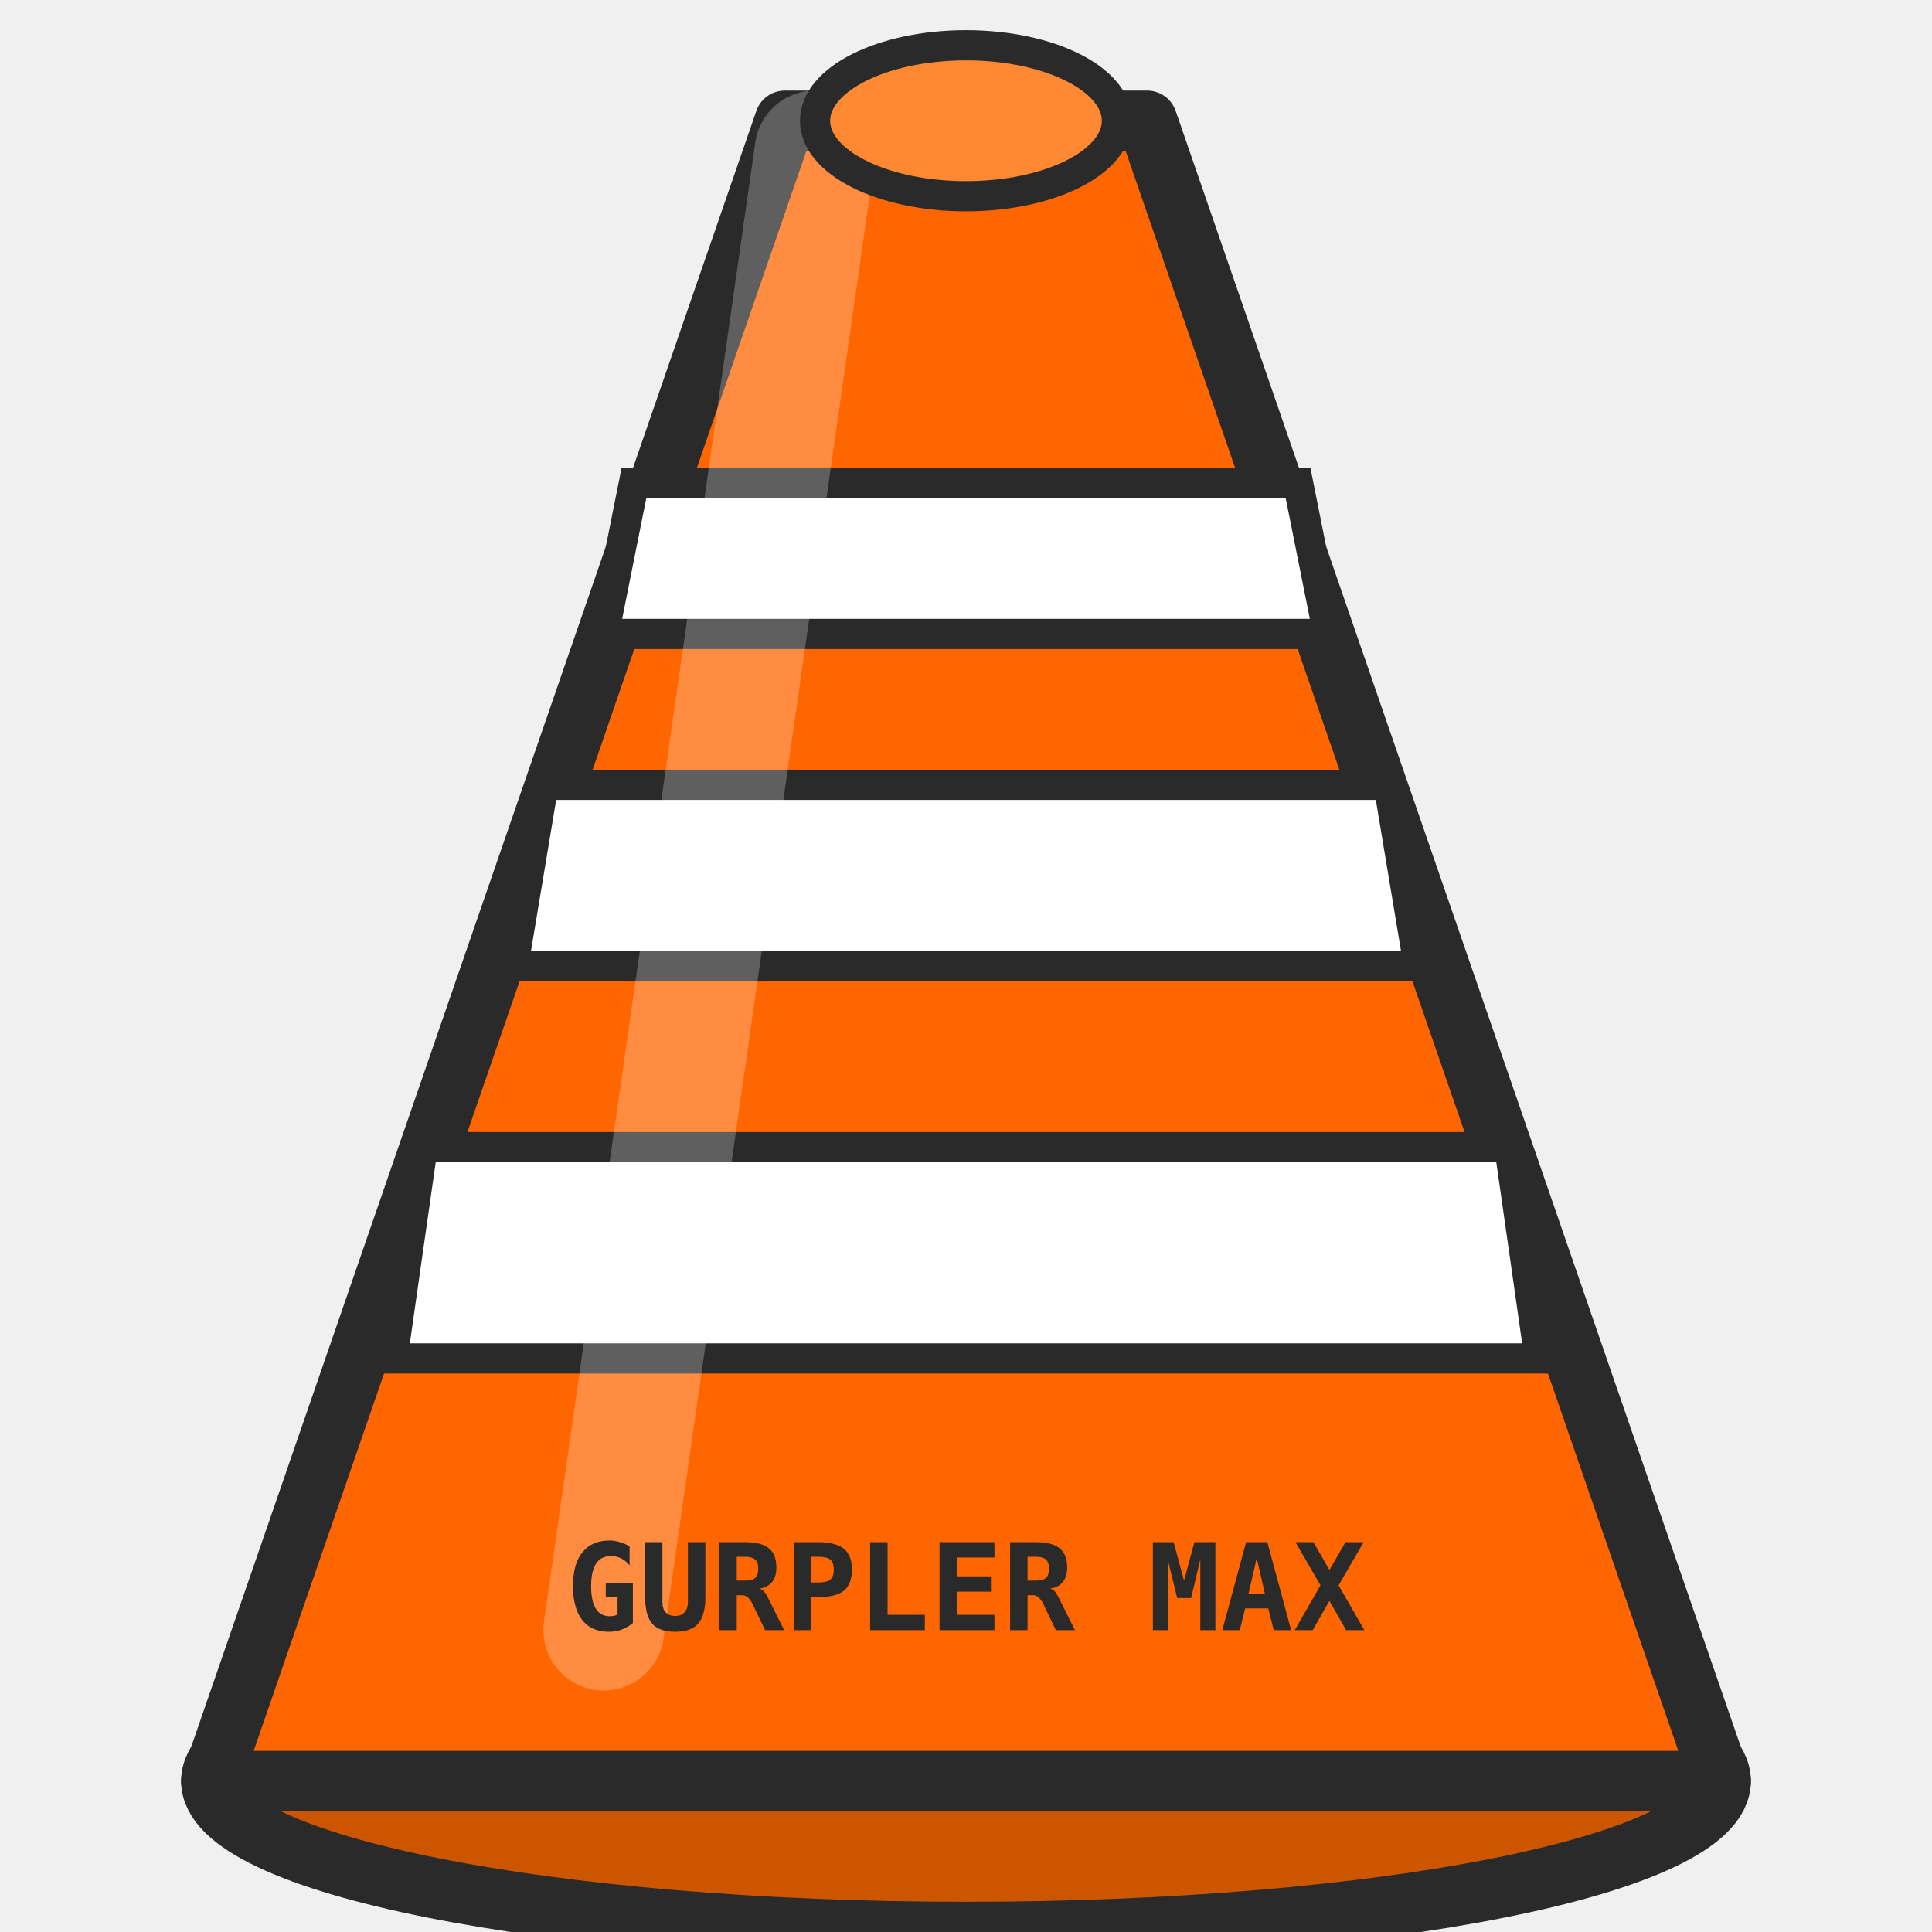
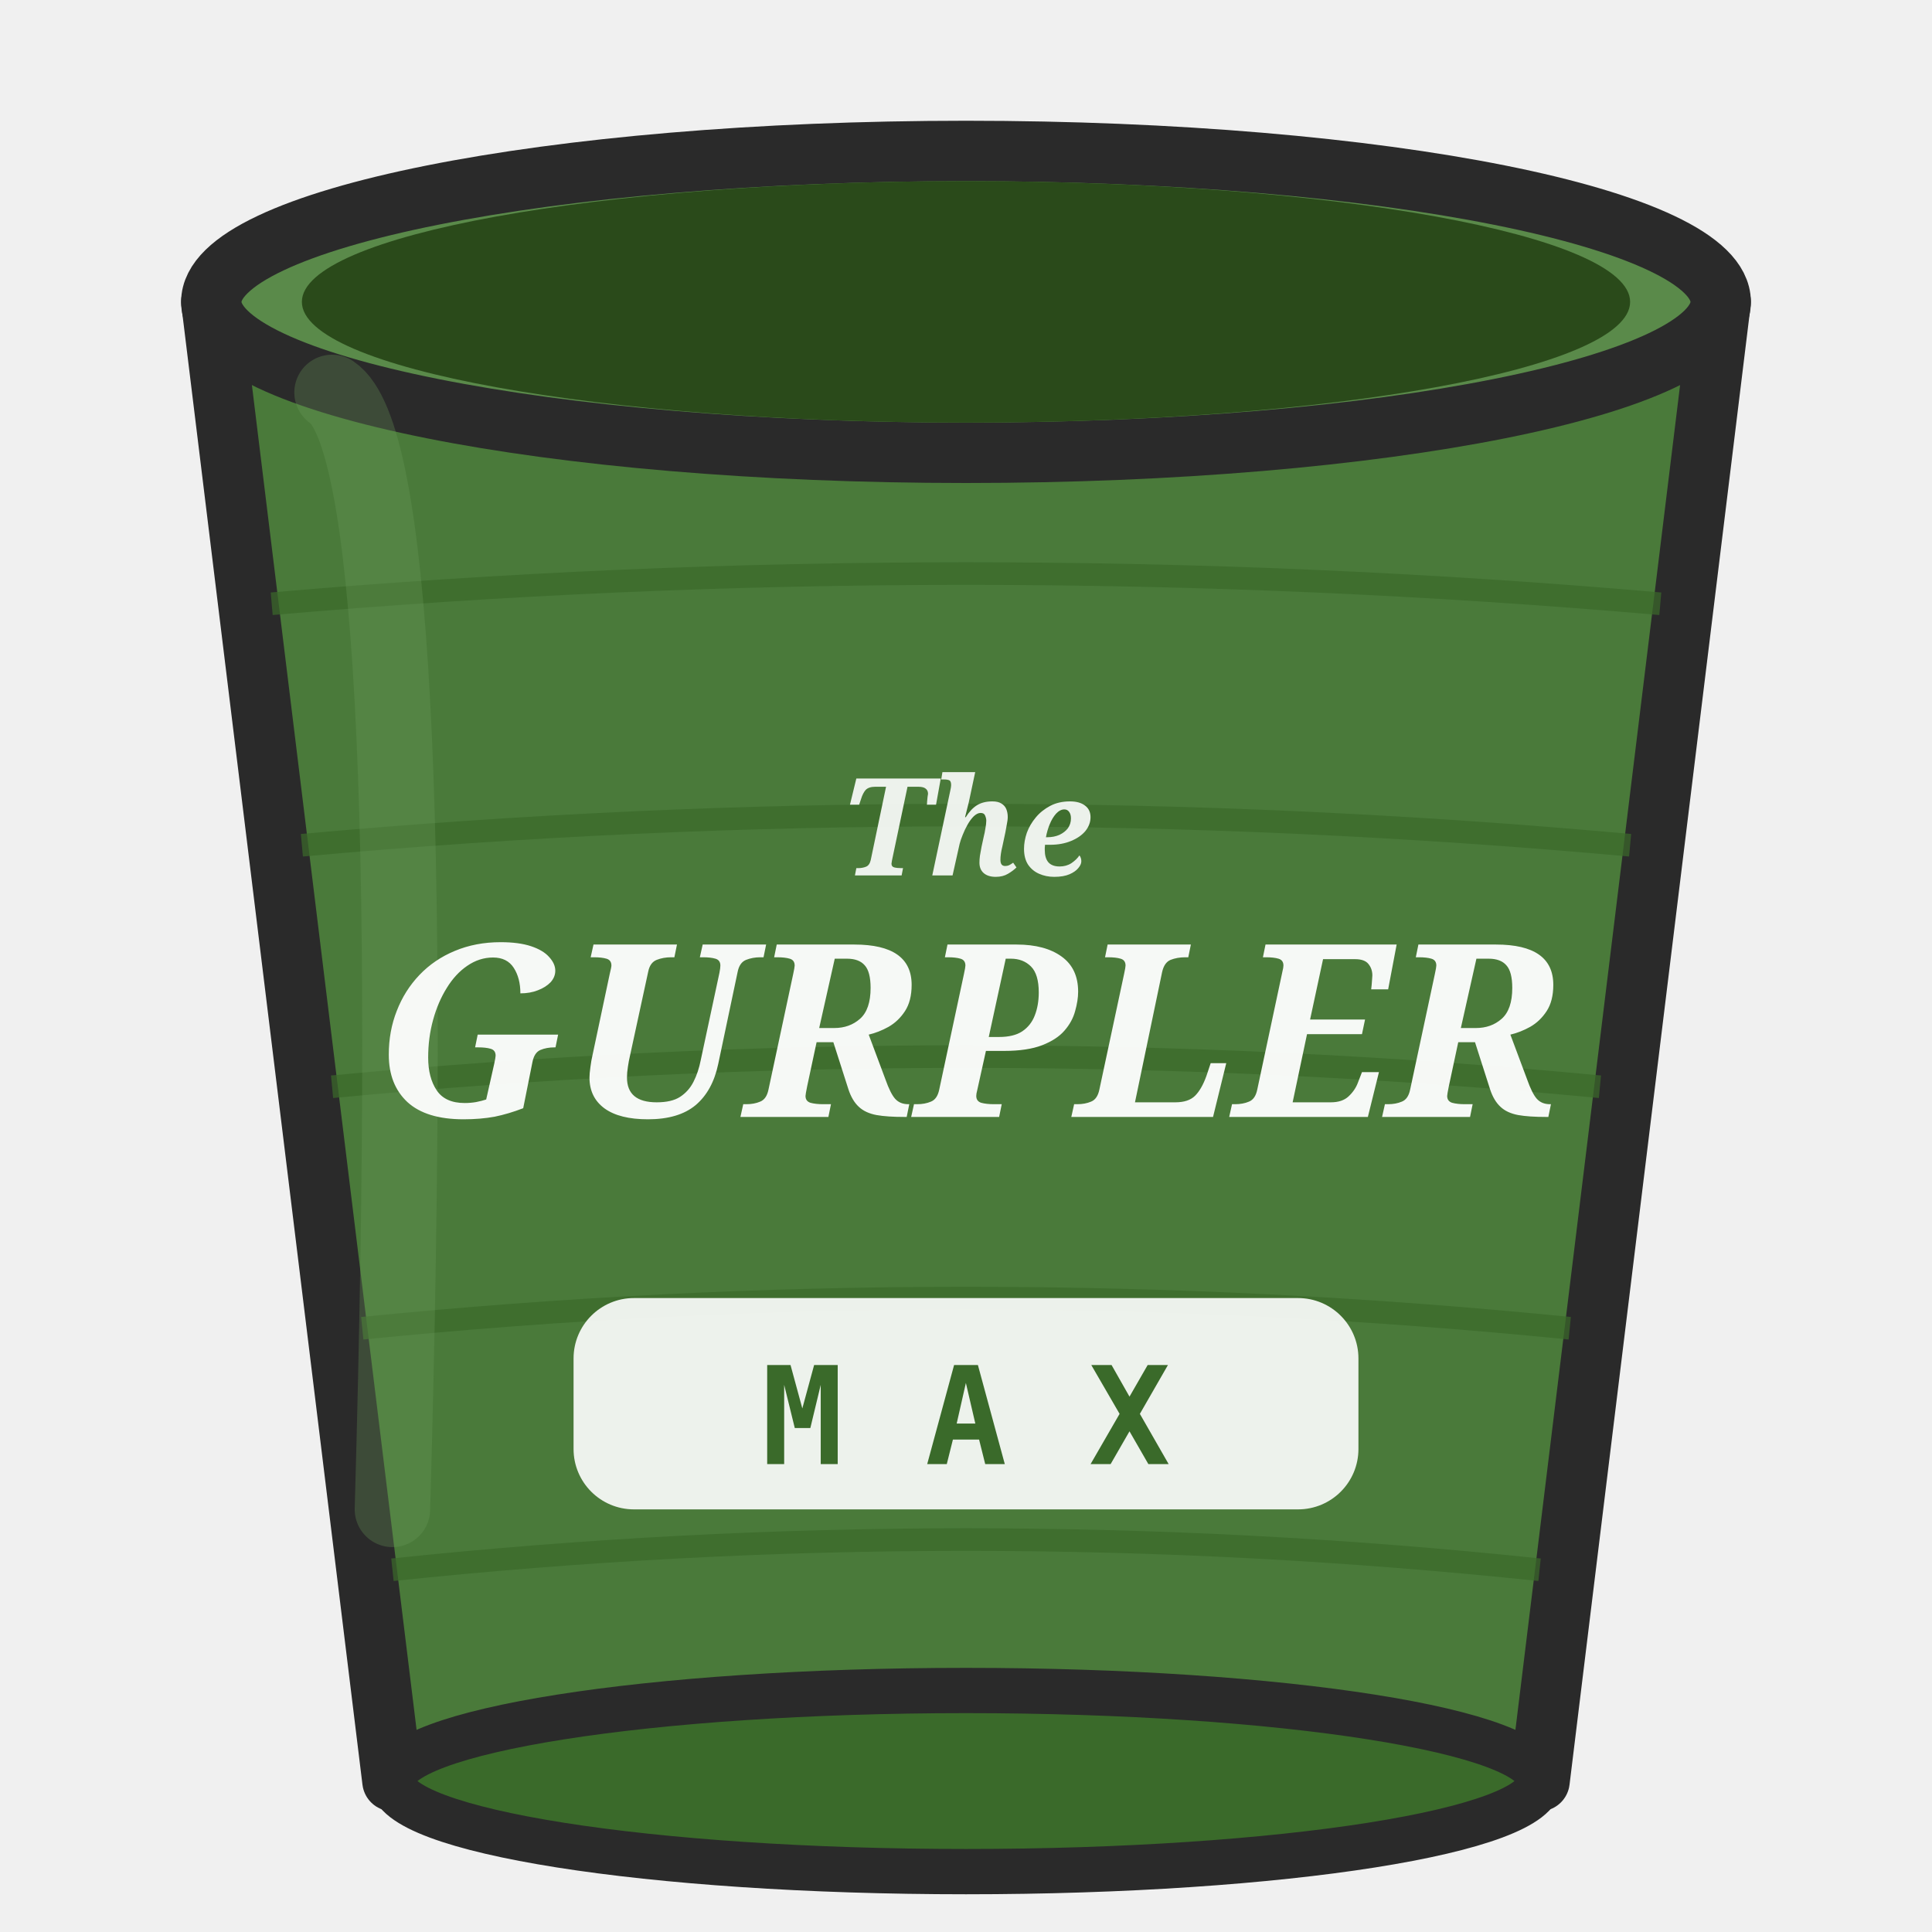
<svg xmlns="http://www.w3.org/2000/svg" viewBox="0 0 128 128">
-   <ellipse cx="64" cy="118" rx="50" ry="10" fill="#cc5500" stroke="#2a2a2a" stroke-width="4" />
-   <path d="M14 118 L52 8 L76 8 L114 118 Z" fill="#ff6600" stroke="#2a2a2a" stroke-width="4" stroke-linejoin="round" />
-   <path d="M26 90 L102 90 L100 76 L28 76 Z" fill="#fff" stroke="#2a2a2a" stroke-width="2" />
-   <path d="M34 64 L94 64 L92 52 L36 52 Z" fill="#fff" stroke="#2a2a2a" stroke-width="2" />
-   <path d="M40 42 L88 42 L86 32 L42 32 Z" fill="#fff" stroke="#2a2a2a" stroke-width="2" />
-   <path d="M54 10 L40 108" stroke="#fff" stroke-width="8" stroke-linecap="round" opacity="0.25" />
-   <ellipse cx="64" cy="8" rx="10" ry="5" fill="#ff8833" stroke="#2a2a2a" stroke-width="2" />
-   <text x="64" y="108" text-anchor="middle" font-family="monospace" font-size="8" font-weight="bold" fill="#2a2a2a">GURPLER MAX</text>
+   <path d="M14 20 L114 20 L102 118 L26 118 Z" fill="#4a7a3a" stroke="#2a2a2a" stroke-width="4" stroke-linejoin="round" />
+   <ellipse cx="64" cy="20" rx="50" ry="10" fill="#5a8a4a" stroke="#2a2a2a" stroke-width="4" />
+   <ellipse cx="64" cy="20" rx="44" ry="8" fill="#2a4a1a" />
+   <path d="M18 40 Q64 36 110 40" fill="none" stroke="#3a6a2a" stroke-width="1.5" opacity="0.7" />
+   <path d="M20 56 Q64 52 108 56" fill="none" stroke="#3a6a2a" stroke-width="1.5" opacity="0.7" />
+   <path d="M22 72 Q64 68 106 72" fill="none" stroke="#3a6a2a" stroke-width="1.5" opacity="0.7" />
+   <path d="M24 88 Q64 84 104 88" fill="none" stroke="#3a6a2a" stroke-width="1.5" opacity="0.7" />
+   <path d="M26 104 Q64 100 102 104" fill="none" stroke="#3a6a2a" stroke-width="1.5" opacity="0.7" />
+   <path d="M22 26 Q28 30 26 100" stroke="#6a9a5a" stroke-width="5" stroke-linecap="round" opacity="0.3" fill="none" />
+   <text x="64" y="58" text-anchor="middle" font-family="serif" font-style="italic" font-size="9" fill="#fff" opacity="0.9" font-weight="bold">The</text>
+   <text x="64" y="74" text-anchor="middle" font-family="serif" font-style="italic" font-size="16" fill="#fff" opacity="0.95" font-weight="bold">GURPLER</text>
+   <rect x="38" y="86" width="52" height="14" rx="4" fill="#fff" opacity="0.9" />
+   <text x="64" y="97" text-anchor="middle" font-family="monospace" font-size="9" fill="#3a6a2a" font-weight="bold">M A X</text>
+   <ellipse cx="64" cy="118" rx="38" ry="6" fill="#3a6a2a" stroke="#2a2a2a" stroke-width="3" />
</svg>
